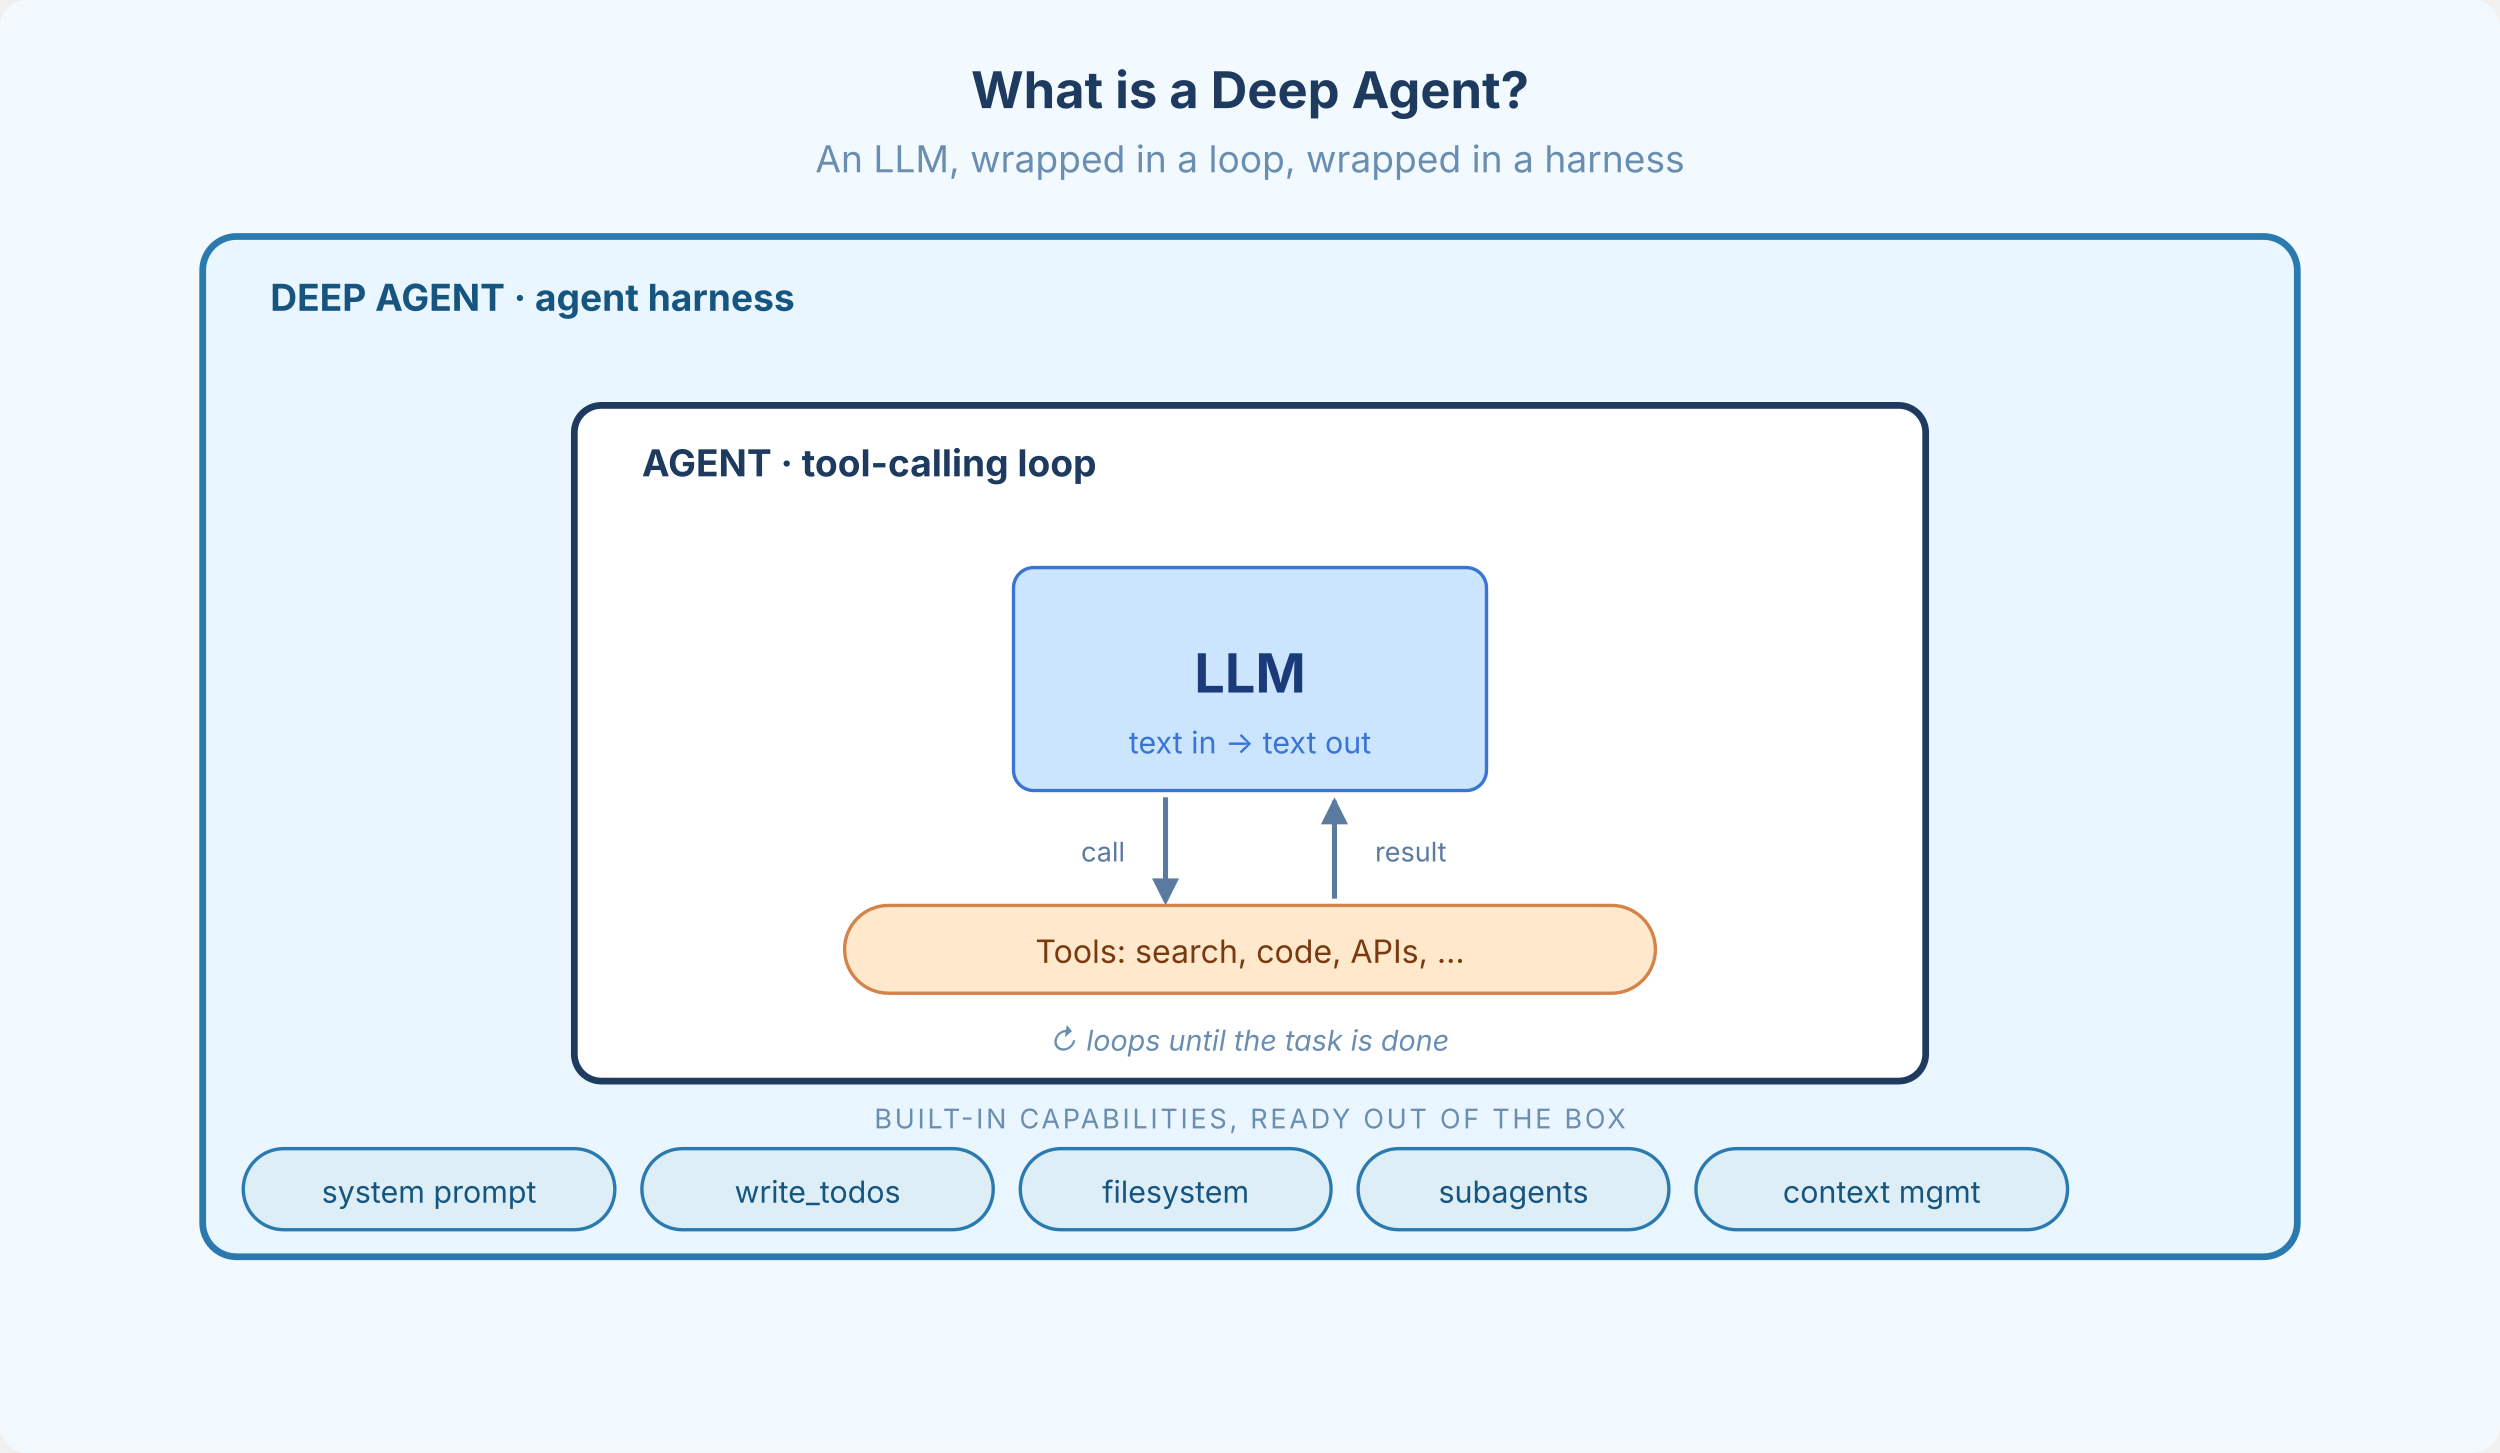
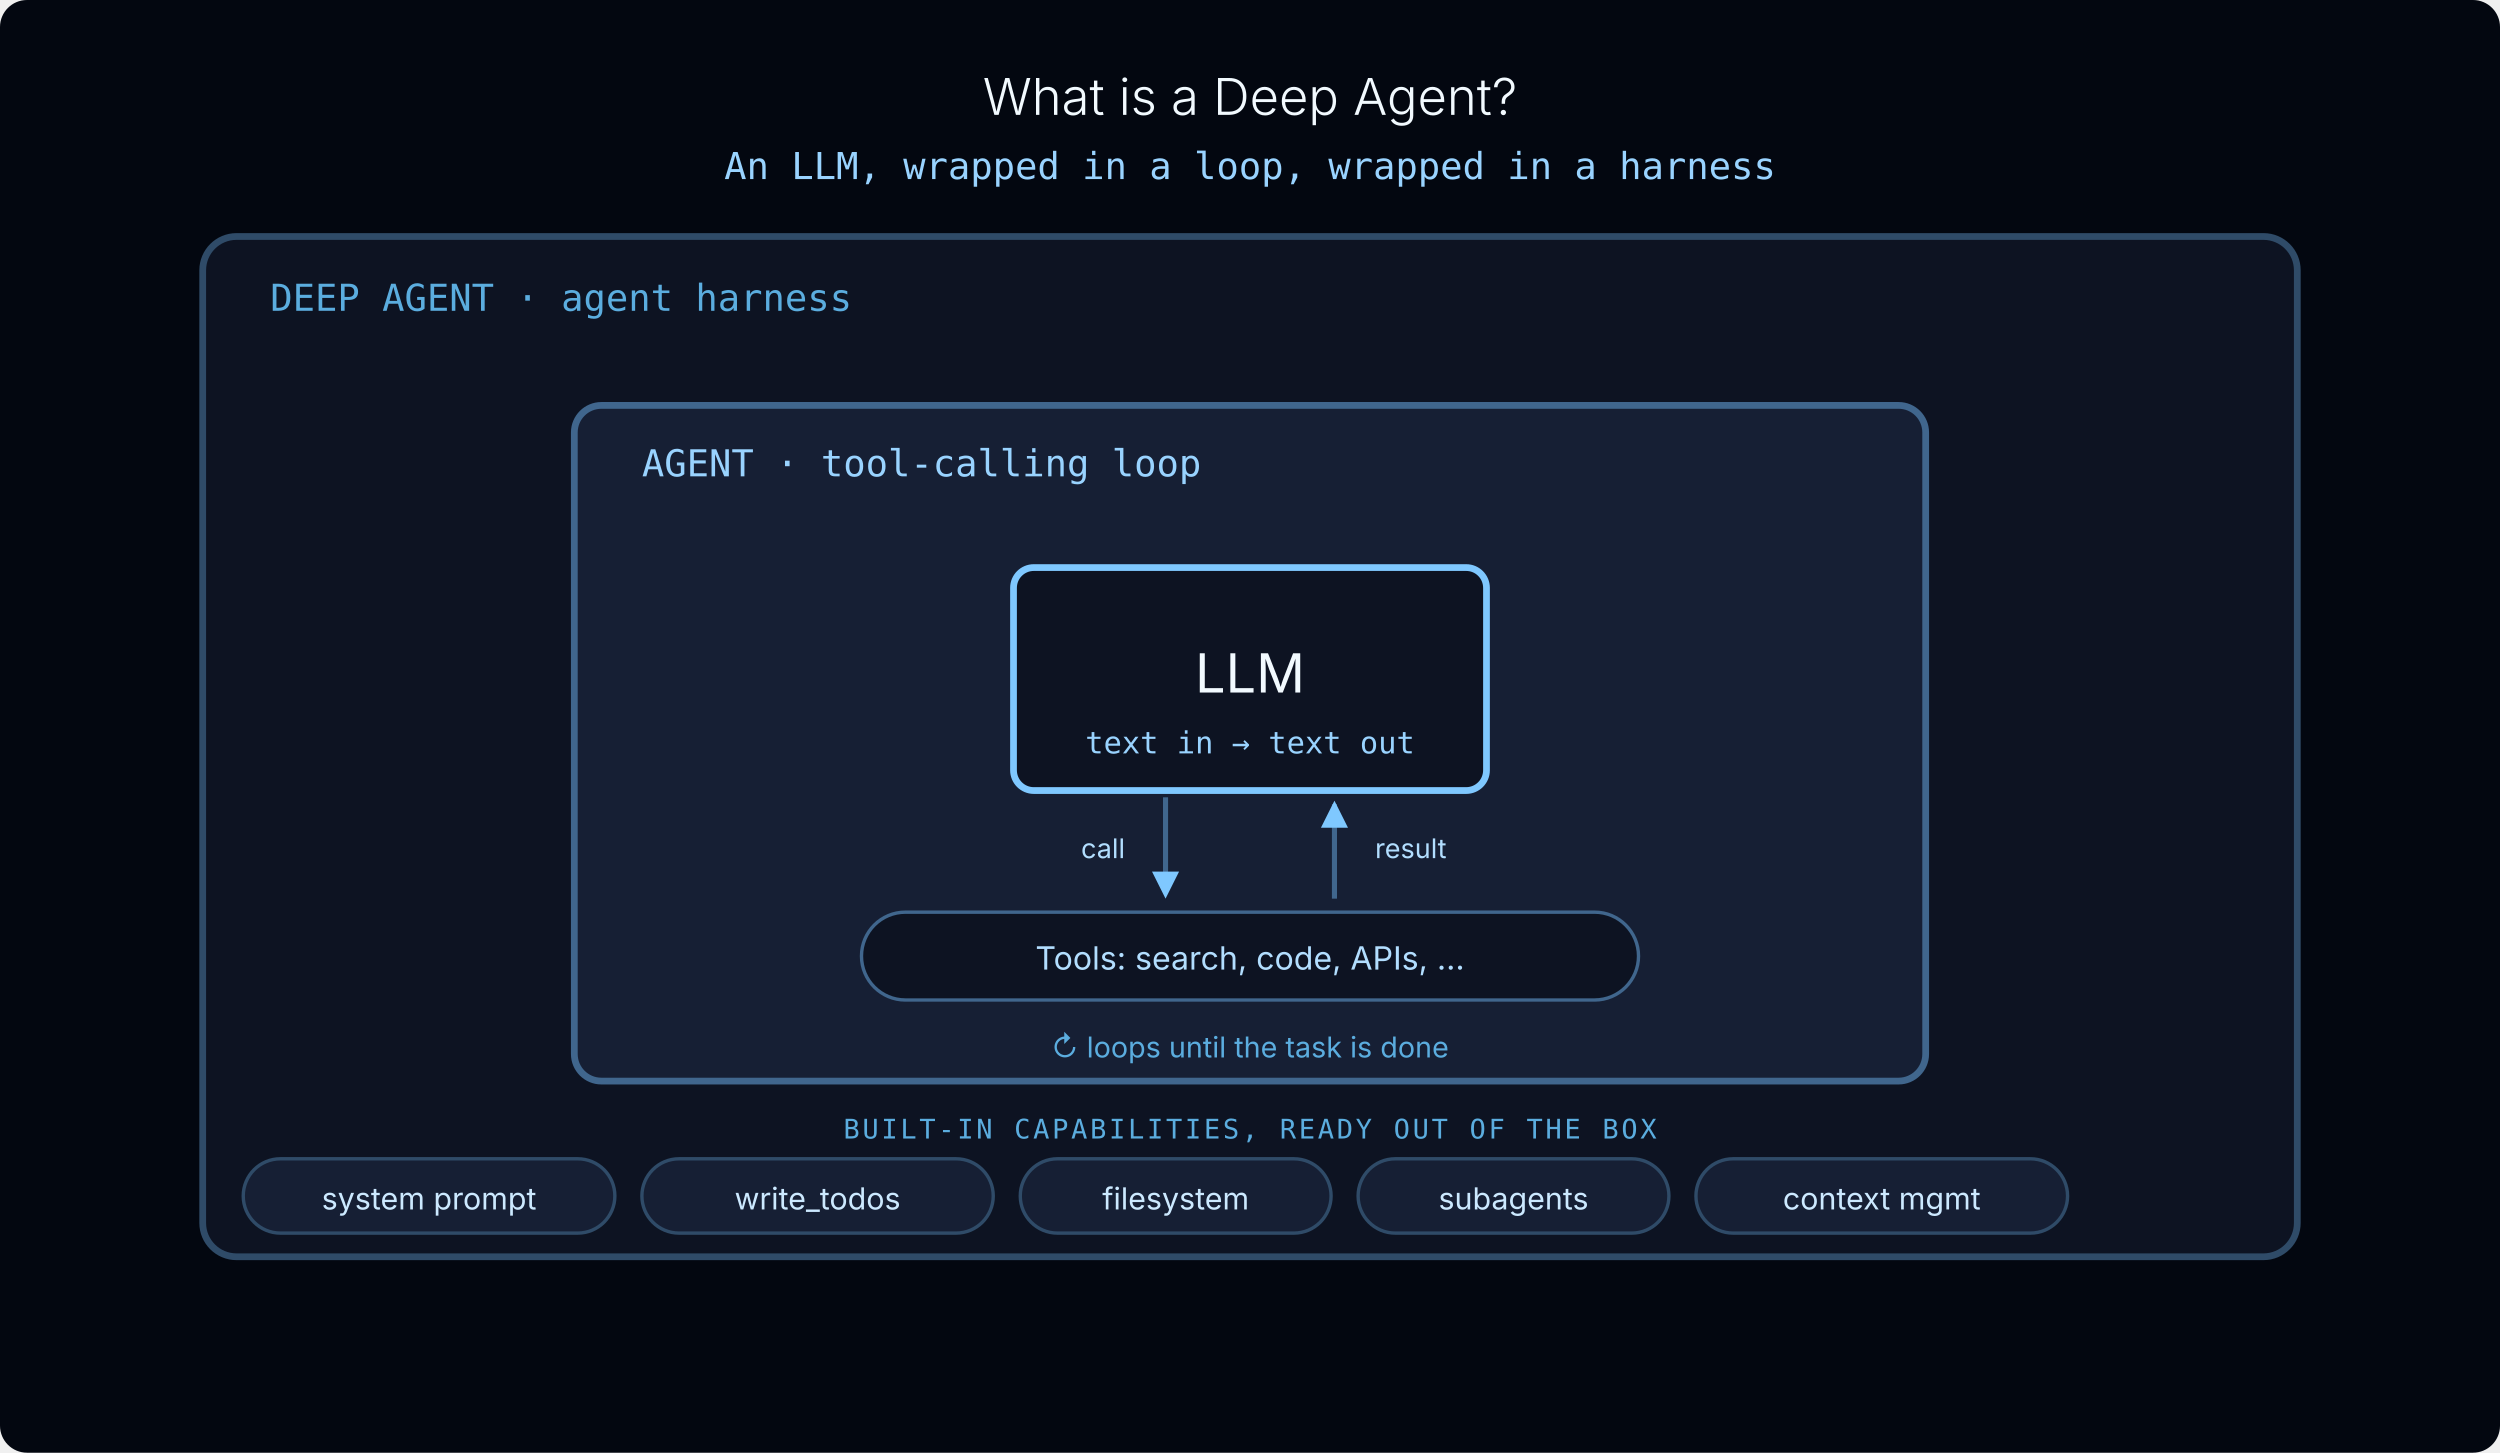
- <svg xmlns="http://www.w3.org/2000/svg" width="740" height="430" font-family="-apple-system, BlinkMacSystemFont, 'Segoe UI', sans-serif">
-   <rect width="740" height="430" fill="#F2FAFF" rx="8" />
-   <text x="370" y="32" text-anchor="middle" font-size="15" font-weight="700" fill="#1E3A5F">What is a Deep Agent?</text>
-   <text x="370" y="51" text-anchor="middle" font-size="11" fill="#6A8EB0">An LLM, wrapped in a loop, wrapped in a harness</text>
-   <rect x="60" y="70" width="620" height="302" rx="10" fill="#EAF6FF" stroke="#2A7AB0" stroke-width="2" />
-   <text x="80" y="92" font-size="11" font-weight="700" fill="#15557F">DEEP AGENT  ·  agent harness</text>
-   <rect x="170" y="120" width="400" height="200" rx="8" fill="white" stroke="#1E3A5F" stroke-width="2" />
-   <text x="190" y="141" font-size="11" font-weight="700" fill="#1E3A5F">AGENT  ·  tool-calling loop</text>
-   <rect x="300" y="168" width="140" height="66" rx="6" fill="#CCE5FF" stroke="#3A74D4" stroke-width="1" />
-   <text x="370" y="205" text-anchor="middle" font-size="16" font-weight="700" fill="#1A3A7A">LLM</text>
-   <text x="370" y="223" text-anchor="middle" font-size="9" fill="#3A74D4">text in → text out</text>
-   <line x1="345" y1="236" x2="345" y2="265" stroke="#5A7A9F" stroke-width="1.5" />
-   <polygon points="341,260 345,268 349,260" fill="#5A7A9F" />
-   <text x="333" y="255" text-anchor="end" font-size="8" fill="#5A7A9F">call</text>
-   <line x1="395" y1="266" x2="395" y2="237" stroke="#5A7A9F" stroke-width="1.5" />
-   <polygon points="391,244 395,236 399,244" fill="#5A7A9F" />
-   <text x="407" y="255" text-anchor="start" font-size="8" fill="#5A7A9F">result</text>
-   <rect x="250" y="268" width="240" height="26" rx="13" fill="#FFE8CC" stroke="#D4834A" stroke-width="1" />
-   <text x="370" y="285" text-anchor="middle" font-size="9.5" fill="#7A3A10">Tools: search, code, APIs, …</text>
-   <text x="370" y="311" text-anchor="middle" font-size="8.5" font-style="italic" fill="#6A8EB0">↻ loops until the task is done</text>
-   <text x="370" y="334" text-anchor="middle" font-size="8" letter-spacing="0.8" fill="#6A8EB0">BUILT-IN CAPABILITIES, READY OUT OF THE BOX</text>
-   <rect x="72" y="340" width="110" height="24" rx="12" fill="#DDEEF7" stroke="#2A7AB0" stroke-width="1" />
-   <text x="127" y="356" text-anchor="middle" font-size="9" fill="#15557F">system prompt</text>
-   <rect x="190" y="340" width="104" height="24" rx="12" fill="#DDEEF7" stroke="#2A7AB0" stroke-width="1" />
-   <text x="242" y="356" text-anchor="middle" font-size="9" fill="#15557F">write_todos</text>
-   <rect x="302" y="340" width="92" height="24" rx="12" fill="#DDEEF7" stroke="#2A7AB0" stroke-width="1" />
-   <text x="348" y="356" text-anchor="middle" font-size="9" fill="#15557F">filesystem</text>
-   <rect x="402" y="340" width="92" height="24" rx="12" fill="#DDEEF7" stroke="#2A7AB0" stroke-width="1" />
-   <text x="448" y="356" text-anchor="middle" font-size="9" fill="#15557F">subagents</text>
-   <rect x="502" y="340" width="110" height="24" rx="12" fill="#DDEEF7" stroke="#2A7AB0" stroke-width="1" />
-   <text x="557" y="356" text-anchor="middle" font-size="9" fill="#15557F">context mgmt</text>
+ <svg xmlns="http://www.w3.org/2000/svg" width="740" height="430" font-family="'Inter', -apple-system, BlinkMacSystemFont, 'Segoe UI', sans-serif">
+   <rect width="740" height="430" fill="#030710" rx="8" />
+   <text x="370" y="34" text-anchor="middle" font-size="15" font-weight="300" fill="#F2FAFF">What is a Deep Agent?</text>
+   <text x="370" y="53" text-anchor="middle" font-size="11" fill="#99D3FF" font-family="'IBM Plex Mono', ui-monospace, SFMono-Regular, Menlo, Consolas, monospace">An LLM, wrapped in a loop, wrapped in a harness</text>
+   <rect x="60" y="70" width="620" height="302" rx="10" fill="#0D1322" stroke="#2F4B68" stroke-width="2" />
+   <text x="80" y="92" font-size="11" font-weight="400" fill="#5BADDF" font-family="'IBM Plex Mono', ui-monospace, SFMono-Regular, Menlo, Consolas, monospace">DEEP AGENT  ·  agent harness</text>
+   <rect x="170" y="120" width="400" height="200" rx="8" fill="#161F34" stroke="#40668D" stroke-width="2" />
+   <text x="190" y="141" font-size="11" font-weight="400" fill="#99D3FF" font-family="'IBM Plex Mono', ui-monospace, SFMono-Regular, Menlo, Consolas, monospace">AGENT  ·  tool-calling loop</text>
+   <rect x="300" y="168" width="140" height="66" rx="6" fill="#0D1322" stroke="#7FC8FF" stroke-width="2" />
+   <text x="370" y="205" text-anchor="middle" font-size="16" font-weight="400" fill="#F2FAFF">LLM</text>
+   <text x="370" y="223" text-anchor="middle" font-size="9" fill="#99D3FF" font-family="'IBM Plex Mono', ui-monospace, SFMono-Regular, Menlo, Consolas, monospace">text in → text out</text>
+   <line x1="345" y1="236" x2="345" y2="262" stroke="#40668D" stroke-width="1.5" />
+   <polygon points="341,258 345,266 349,258" fill="#7FC8FF" />
+   <text x="333" y="254" text-anchor="end" font-size="8" fill="#B2DEFF">call</text>
+   <line x1="395" y1="266" x2="395" y2="238" stroke="#40668D" stroke-width="1.5" />
+   <polygon points="391,245 395,237 399,245" fill="#7FC8FF" />
+   <text x="407" y="254" text-anchor="start" font-size="8" fill="#B2DEFF">result</text>
+   <rect x="255" y="270" width="230" height="26" rx="13" fill="#0D1322" stroke="#40668D" stroke-width="1" />
+   <text x="370" y="287" text-anchor="middle" font-size="9.5" fill="#B2DEFF">Tools: search, code, APIs, …</text>
+   <text x="370" y="313" text-anchor="middle" font-size="8.5" fill="#5BADDF">↻ loops until the task is done</text>
+   <text x="370" y="337" text-anchor="middle" font-size="8" letter-spacing="0.8" fill="#5BADDF" font-family="'IBM Plex Mono', ui-monospace, SFMono-Regular, Menlo, Consolas, monospace">BUILT-IN CAPABILITIES, READY OUT OF THE BOX</text>
+   <rect x="72" y="343" width="110" height="22" rx="11" fill="#161F34" stroke="#2F4B68" stroke-width="1" />
+   <text x="127" y="358" text-anchor="middle" font-size="9" fill="#CCE9FF">system prompt</text>
+   <rect x="190" y="343" width="104" height="22" rx="11" fill="#161F34" stroke="#2F4B68" stroke-width="1" />
+   <text x="242" y="358" text-anchor="middle" font-size="9" fill="#CCE9FF">write_todos</text>
+   <rect x="302" y="343" width="92" height="22" rx="11" fill="#161F34" stroke="#2F4B68" stroke-width="1" />
+   <text x="348" y="358" text-anchor="middle" font-size="9" fill="#CCE9FF">filesystem</text>
+   <rect x="402" y="343" width="92" height="22" rx="11" fill="#161F34" stroke="#2F4B68" stroke-width="1" />
+   <text x="448" y="358" text-anchor="middle" font-size="9" fill="#CCE9FF">subagents</text>
+   <rect x="502" y="343" width="110" height="22" rx="11" fill="#161F34" stroke="#2F4B68" stroke-width="1" />
+   <text x="557" y="358" text-anchor="middle" font-size="9" fill="#CCE9FF">context mgmt</text>
</svg>
